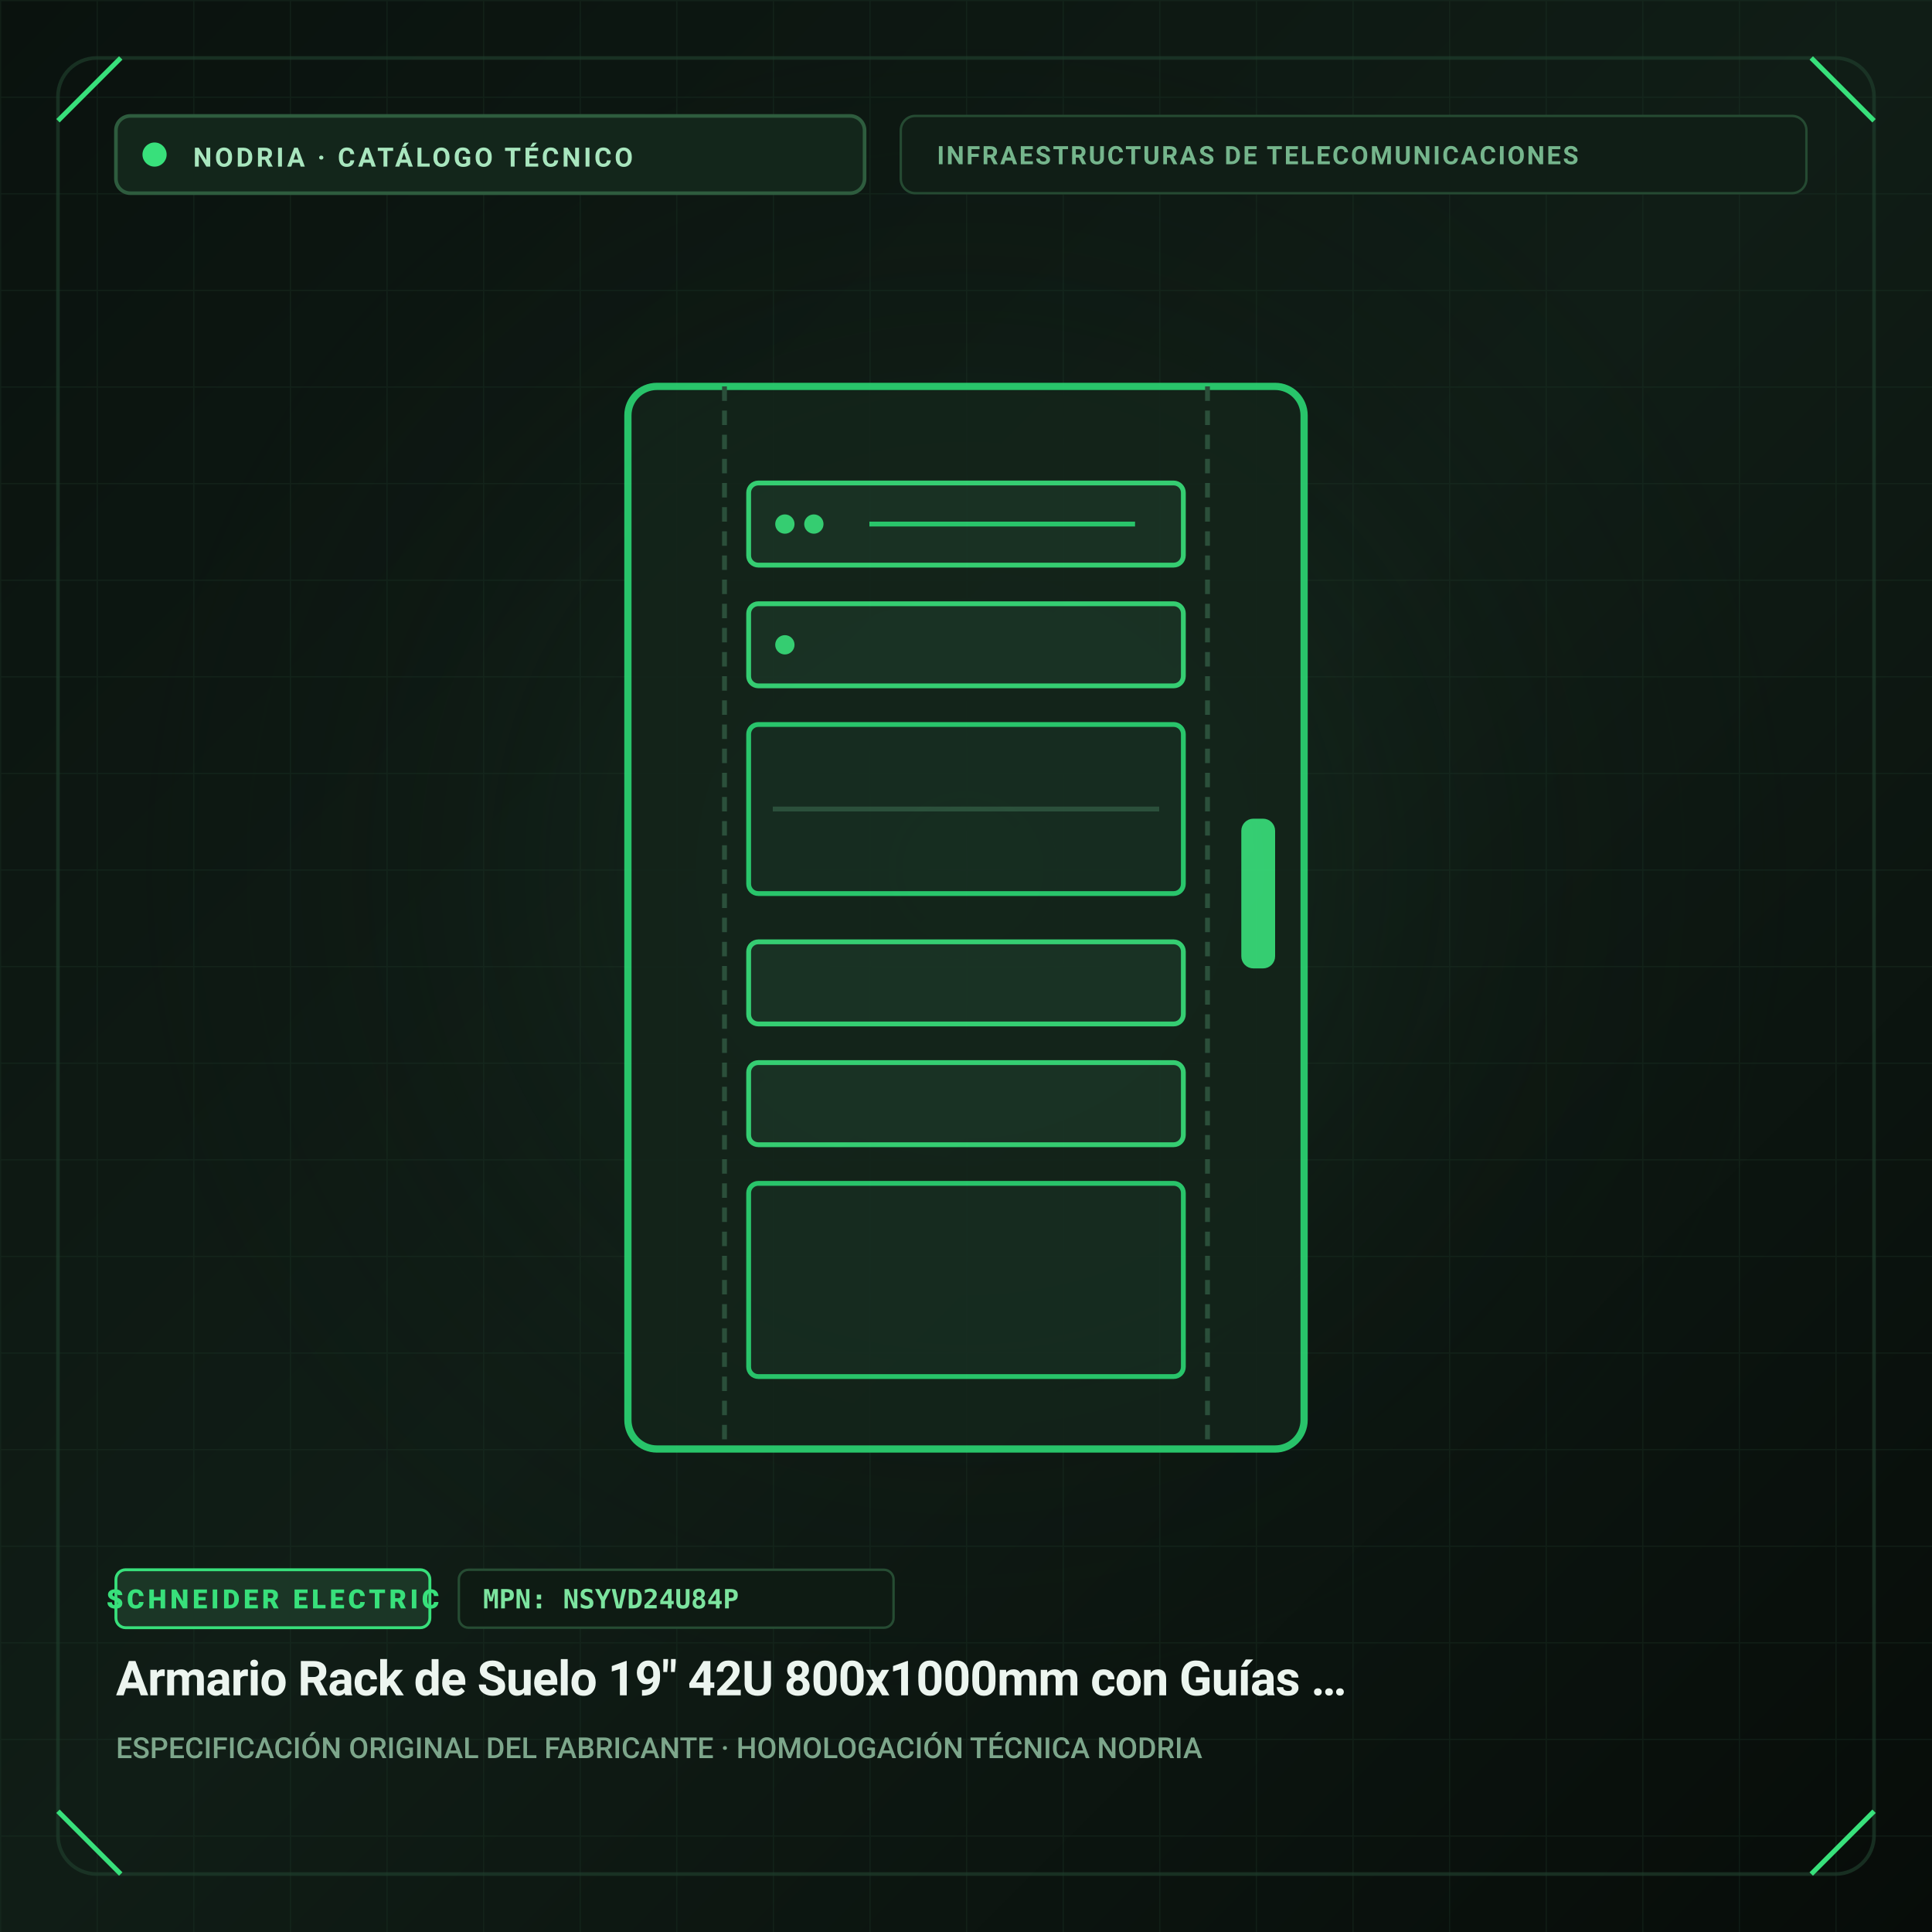
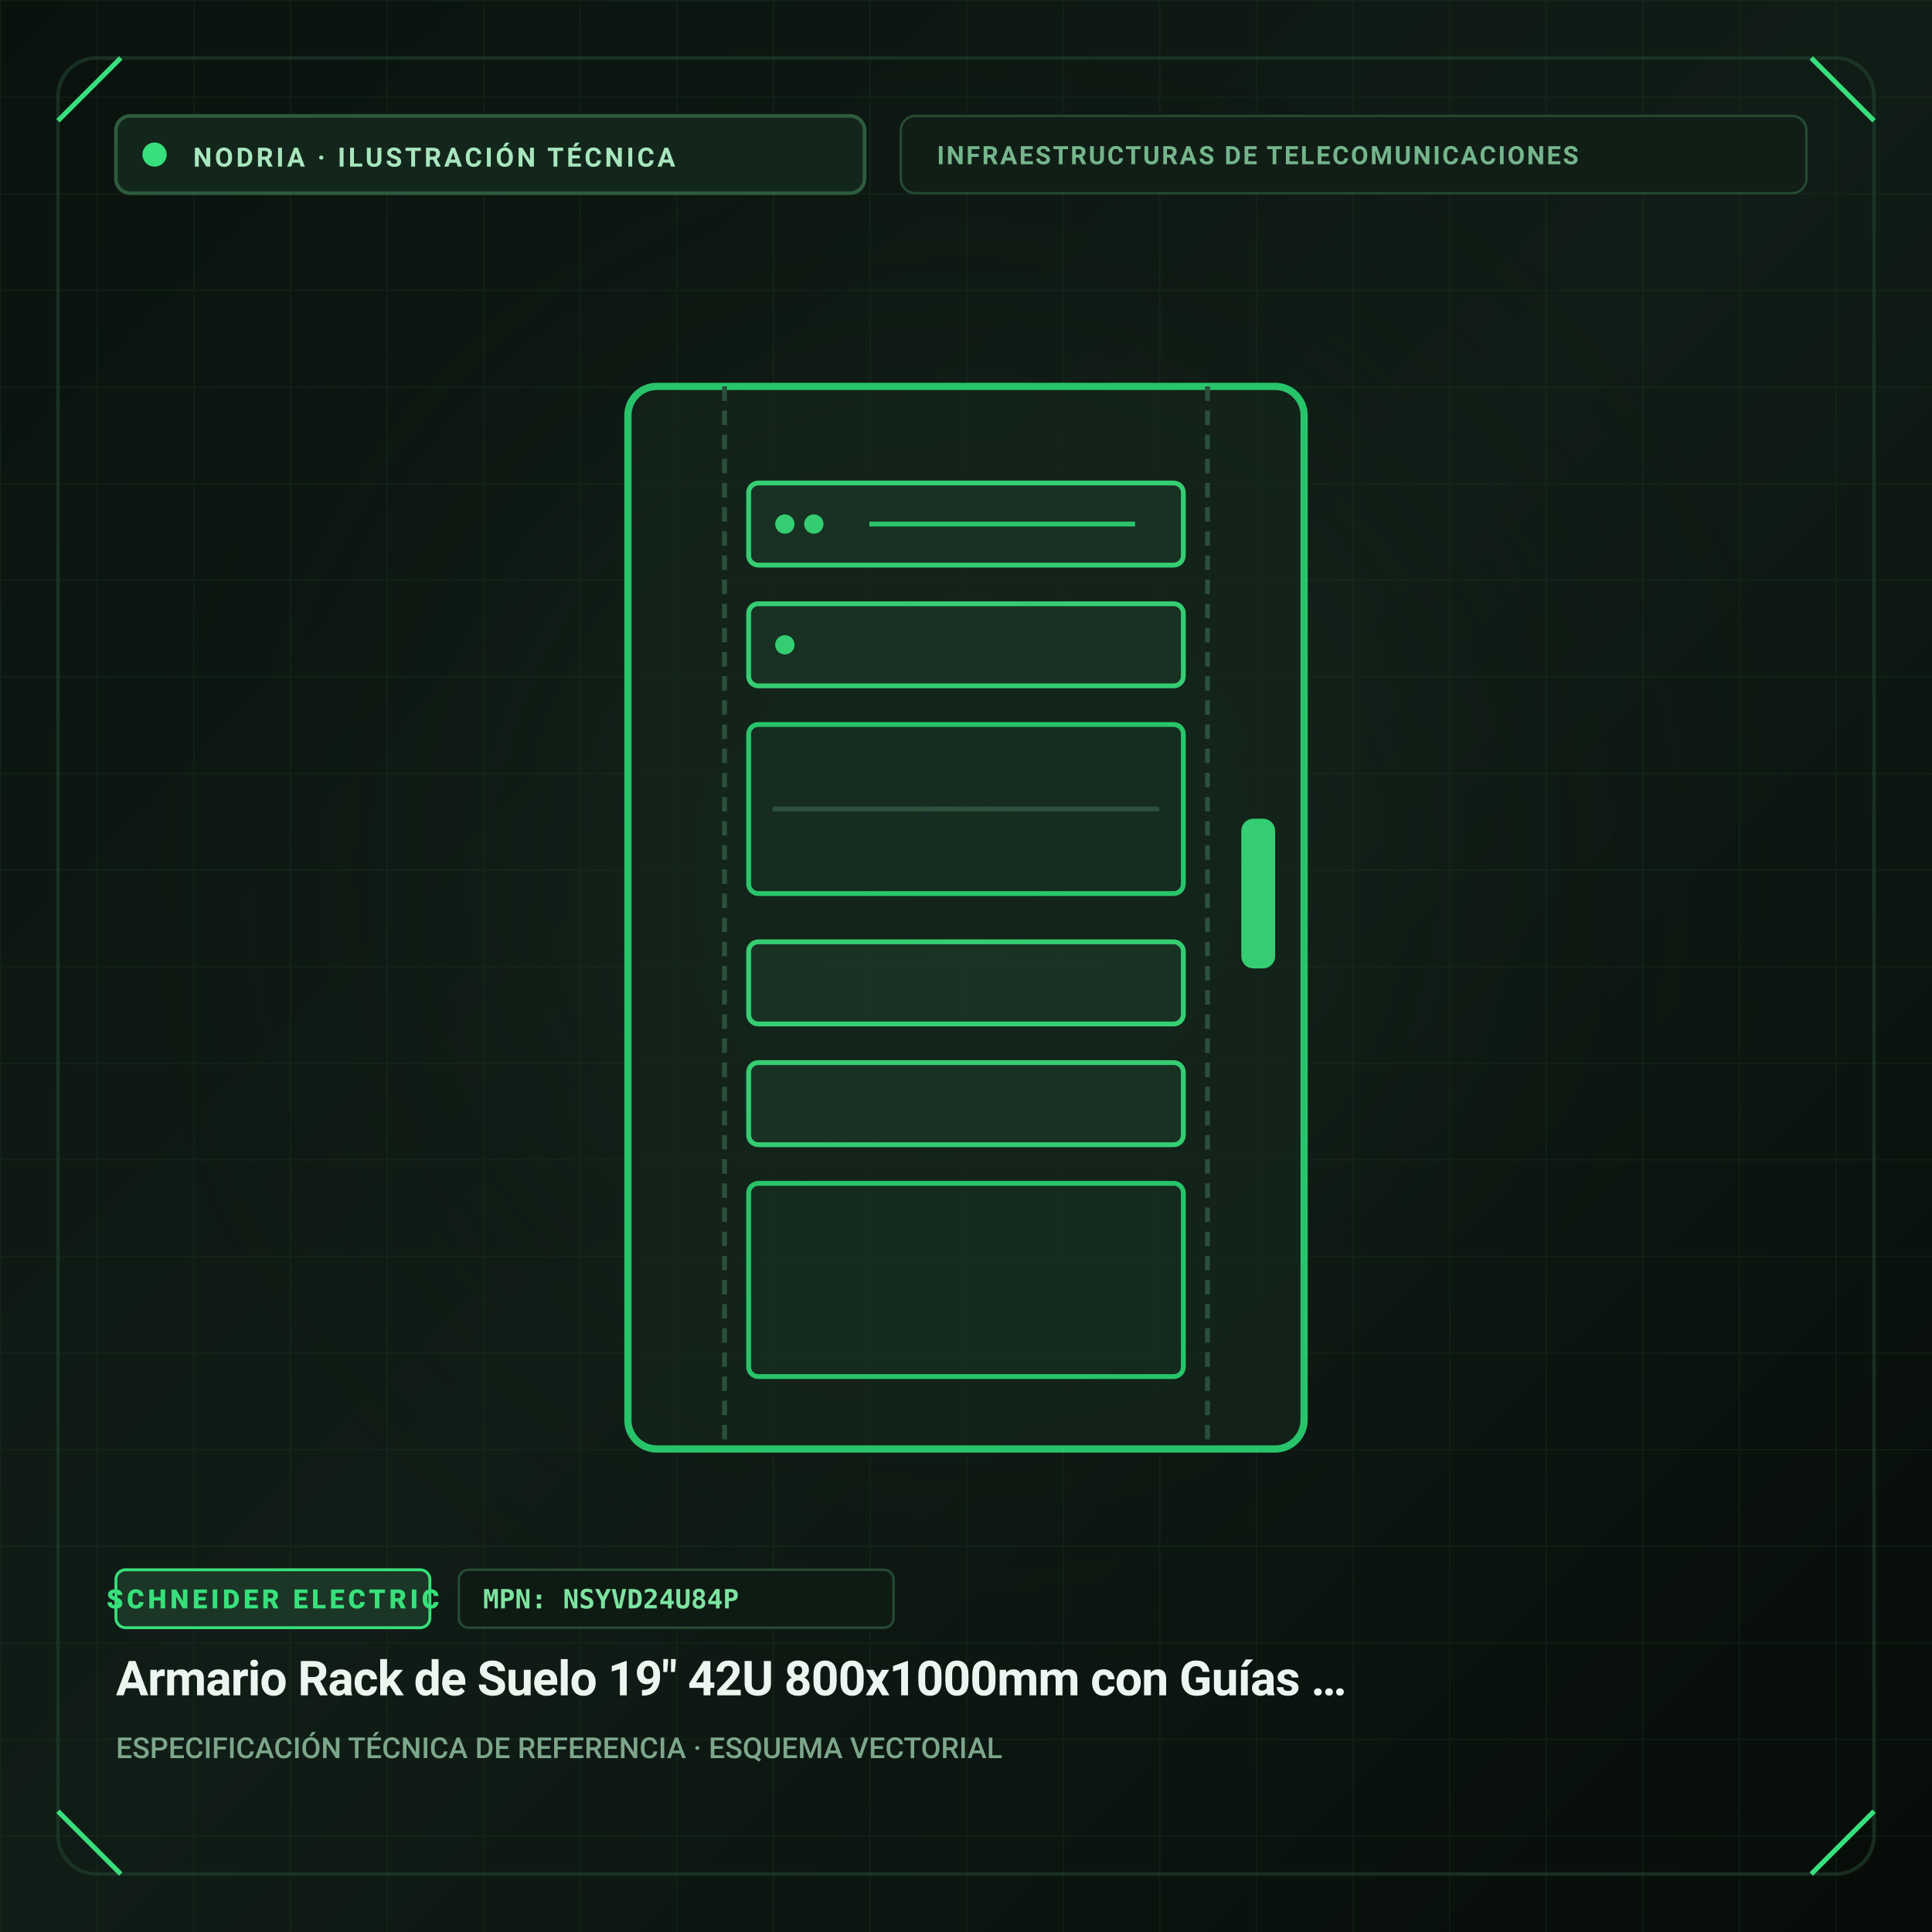
<svg xmlns="http://www.w3.org/2000/svg" viewBox="0 0 800 800" width="800" height="800">
  <defs>
    <linearGradient id="bg-grad" x1="0%" y1="0%" x2="100%" y2="100%">
      <stop offset="0%" stop-color="#0a120e" />
      <stop offset="50%" stop-color="#101d16" />
      <stop offset="100%" stop-color="#070c09" />
    </linearGradient>
    <radialGradient id="center-glow" cx="50%" cy="45%" r="45%">
      <stop offset="0%" stop-color="#234c34" stop-opacity="0.45" />
      <stop offset="70%" stop-color="#101e16" stop-opacity="0.1" />
      <stop offset="100%" stop-color="#0a120e" stop-opacity="0" />
    </radialGradient>
    <pattern id="tech-grid" width="40" height="40" patternUnits="userSpaceOnUse">
      <path d="M 40 0 L 0 0 0 40" fill="none" stroke="#1d3829" stroke-width="1" stroke-opacity="0.35" />
    </pattern>
  </defs>
  <rect width="800" height="800" fill="url(#bg-grad)" />
  <rect width="800" height="800" fill="url(#center-glow)" />
  <rect width="800" height="800" fill="url(#tech-grid)" />
  <rect x="24" y="24" width="752" height="752" rx="16" fill="none" stroke="#1f3d2b" stroke-width="1.5" stroke-opacity="0.7" />
  <line x1="24" y1="50" x2="50" y2="24" stroke="#38e07b" stroke-width="2" />
  <line x1="776" y1="50" x2="750" y2="24" stroke="#38e07b" stroke-width="2" />
  <line x1="24" y1="750" x2="50" y2="776" stroke="#38e07b" stroke-width="2" />
  <line x1="776" y1="750" x2="750" y2="776" stroke="#38e07b" stroke-width="2" />
  <g transform="translate(48, 48)">
    <rect x="0" y="0" width="310" height="32" rx="6" fill="#13261b" stroke="#2e5c3e" stroke-width="1.5" />
    <circle cx="16" cy="16" r="5" fill="#38e07b" />
-     <text x="32" y="21" font-family="-apple-system, BlinkMacSystemFont, 'Segoe UI', Roboto, sans-serif" font-size="11" font-weight="700" fill="#a8e6be" letter-spacing="1.2">NODRIA · CATÁLOGO TÉCNICO</text>
+     <text x="32" y="21" font-family="-apple-system, BlinkMacSystemFont, 'Segoe UI', Roboto, sans-serif" font-size="11" font-weight="700" fill="#a8e6be" letter-spacing="1.2">NODRIA · ILUSTRACIÓN TÉCNICA</text>
    <rect x="325" y="0" width="375" height="32" rx="6" fill="#101e16" stroke="#254a32" stroke-width="1" />
    <text x="340" y="20" font-family="-apple-system, BlinkMacSystemFont, 'Segoe UI', Roboto, sans-serif" font-size="10.5" font-weight="600" fill="#75b58c" letter-spacing="0.8">INFRAESTRUCTURAS DE TELECOMUNICACIONES</text>
  </g>
  <g id="product-schematic">
    <g stroke="#38e07b" stroke-width="2" fill="none" opacity="0.9">
      <rect x="260" y="160" width="280" height="440" rx="12" stroke="#2bd673" stroke-width="3" fill="#13231a" />
      <line x1="300" y1="160" x2="300" y2="600" stroke="#2e543e" stroke-dasharray="6,4" />
      <line x1="500" y1="160" x2="500" y2="600" stroke="#2e543e" stroke-dasharray="6,4" />
      <rect x="310" y="200" width="180" height="34" rx="4" fill="#1a3325" stroke="#38e07b" />
      <circle cx="325" cy="217" r="3" fill="#38e07b" />
      <circle cx="337" cy="217" r="3" fill="#38e07b" />
      <line x1="360" y1="217" x2="470" y2="217" stroke="#2bd673" stroke-width="2" />
      <rect x="310" y="250" width="180" height="34" rx="4" fill="#1a3325" stroke="#38e07b" />
      <circle cx="325" cy="267" r="3" fill="#38e07b" />
      <rect x="310" y="300" width="180" height="70" rx="4" fill="#162c20" stroke="#2bd673" />
      <line x1="320" y1="335" x2="480" y2="335" stroke="#2e543e" />
      <rect x="310" y="390" width="180" height="34" rx="4" fill="#1a3325" stroke="#38e07b" />
      <rect x="310" y="440" width="180" height="34" rx="4" fill="#1a3325" stroke="#38e07b" />
      <rect x="310" y="490" width="180" height="80" rx="4" fill="#162c20" stroke="#2bd673" />
      <rect x="515" y="340" width="12" height="60" rx="4" fill="#38e07b" />
    </g>
  </g>
  <g transform="translate(48, 650)">
    <rect x="0" y="0" width="130" height="24" rx="4" fill="#1b3626" stroke="#38e07b" stroke-width="1.2" />
    <text x="65" y="16" font-family="-apple-system, BlinkMacSystemFont, 'Segoe UI', Roboto, sans-serif" font-size="11" font-weight="800" fill="#38e07b" letter-spacing="1.5" text-anchor="middle">SCHNEIDER ELECTRIC</text>
    <rect x="142" y="0" width="180" height="24" rx="4" fill="#0e1b13" stroke="#264c33" stroke-width="1" />
    <text x="152" y="16" font-family="'SF Mono', Consolas, Monaco, monospace" font-size="11" font-weight="600" fill="#7ce49f">MPN: NSYVD24U84P</text>
    <text x="0" y="52" font-family="-apple-system, BlinkMacSystemFont, 'Segoe UI', Roboto, sans-serif" font-size="20" font-weight="700" fill="#ecf5ef" letter-spacing="-0.3">
      Armario Rack de Suelo 19" 42U 800x1000mm con Guías …
    </text>
    <text x="0" y="78" font-family="-apple-system, BlinkMacSystemFont, 'Segoe UI', Roboto, sans-serif" font-size="12" font-weight="500" fill="#7da68b">
-       ESPECIFICACIÓN ORIGINAL DEL FABRICANTE · HOMOLOGACIÓN TÉCNICA NODRIA
+       ESPECIFICACIÓN TÉCNICA DE REFERENCIA · ESQUEMA VECTORIAL
    </text>
  </g>
</svg>
